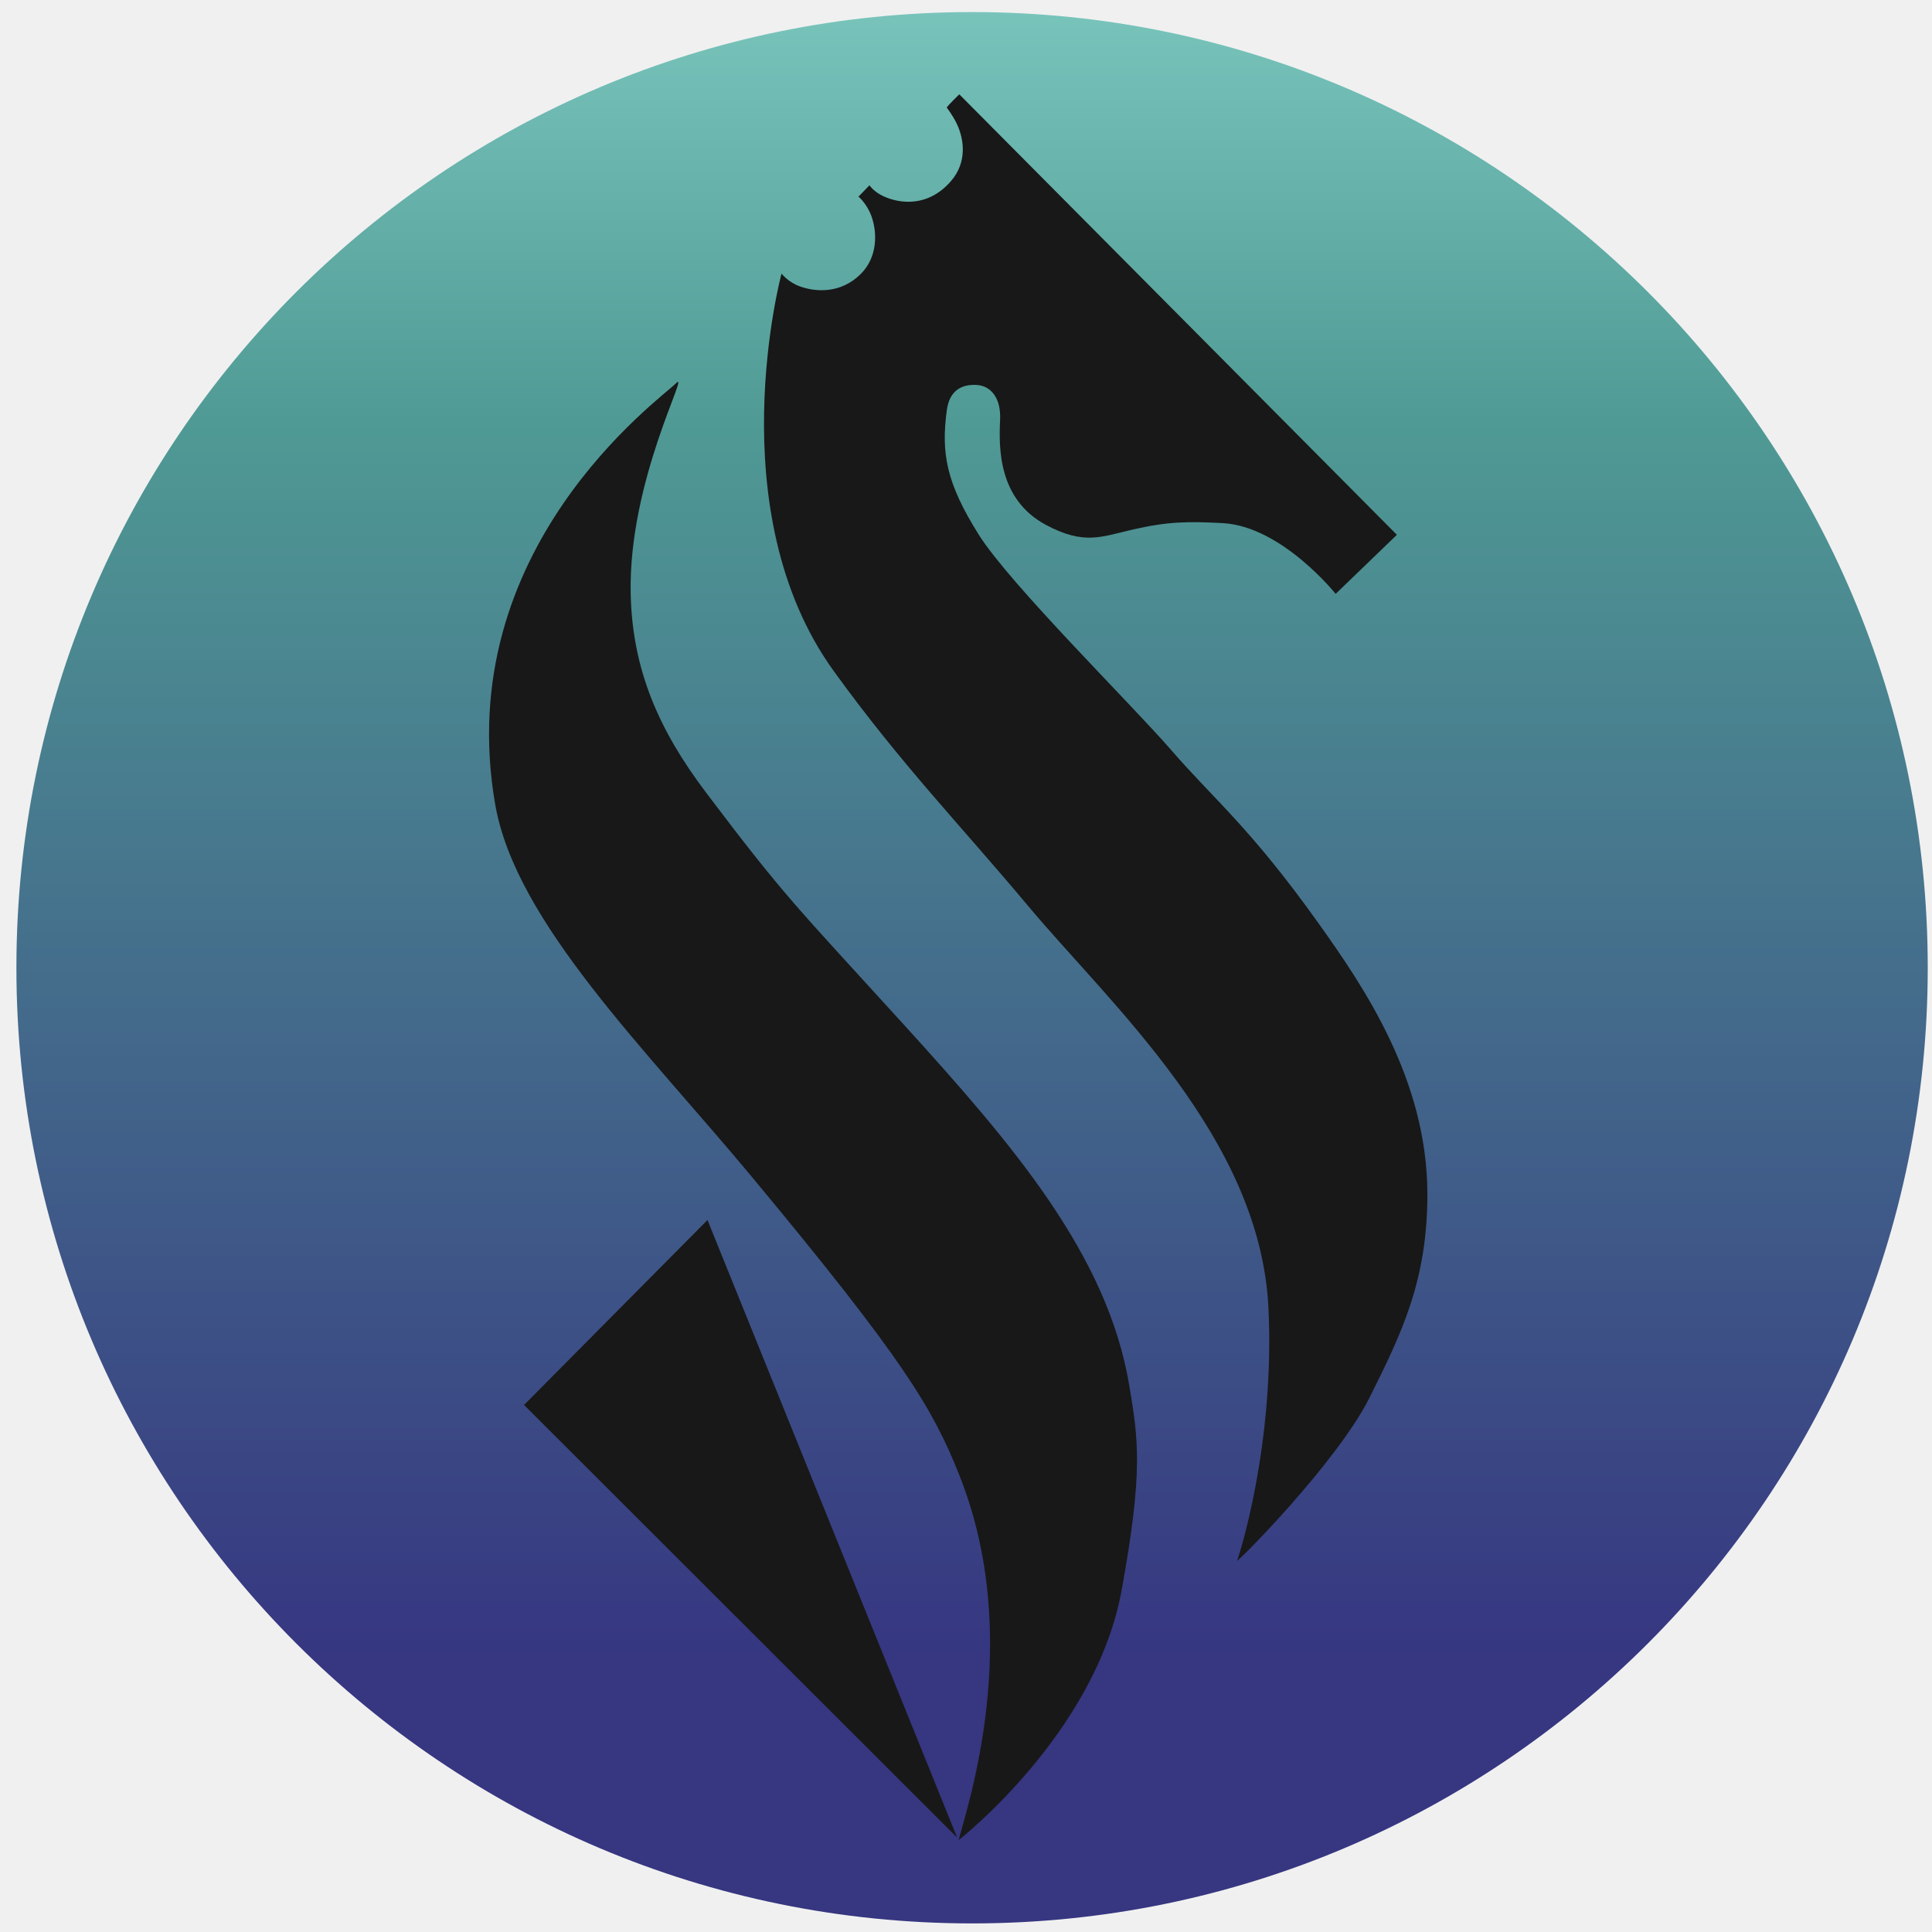
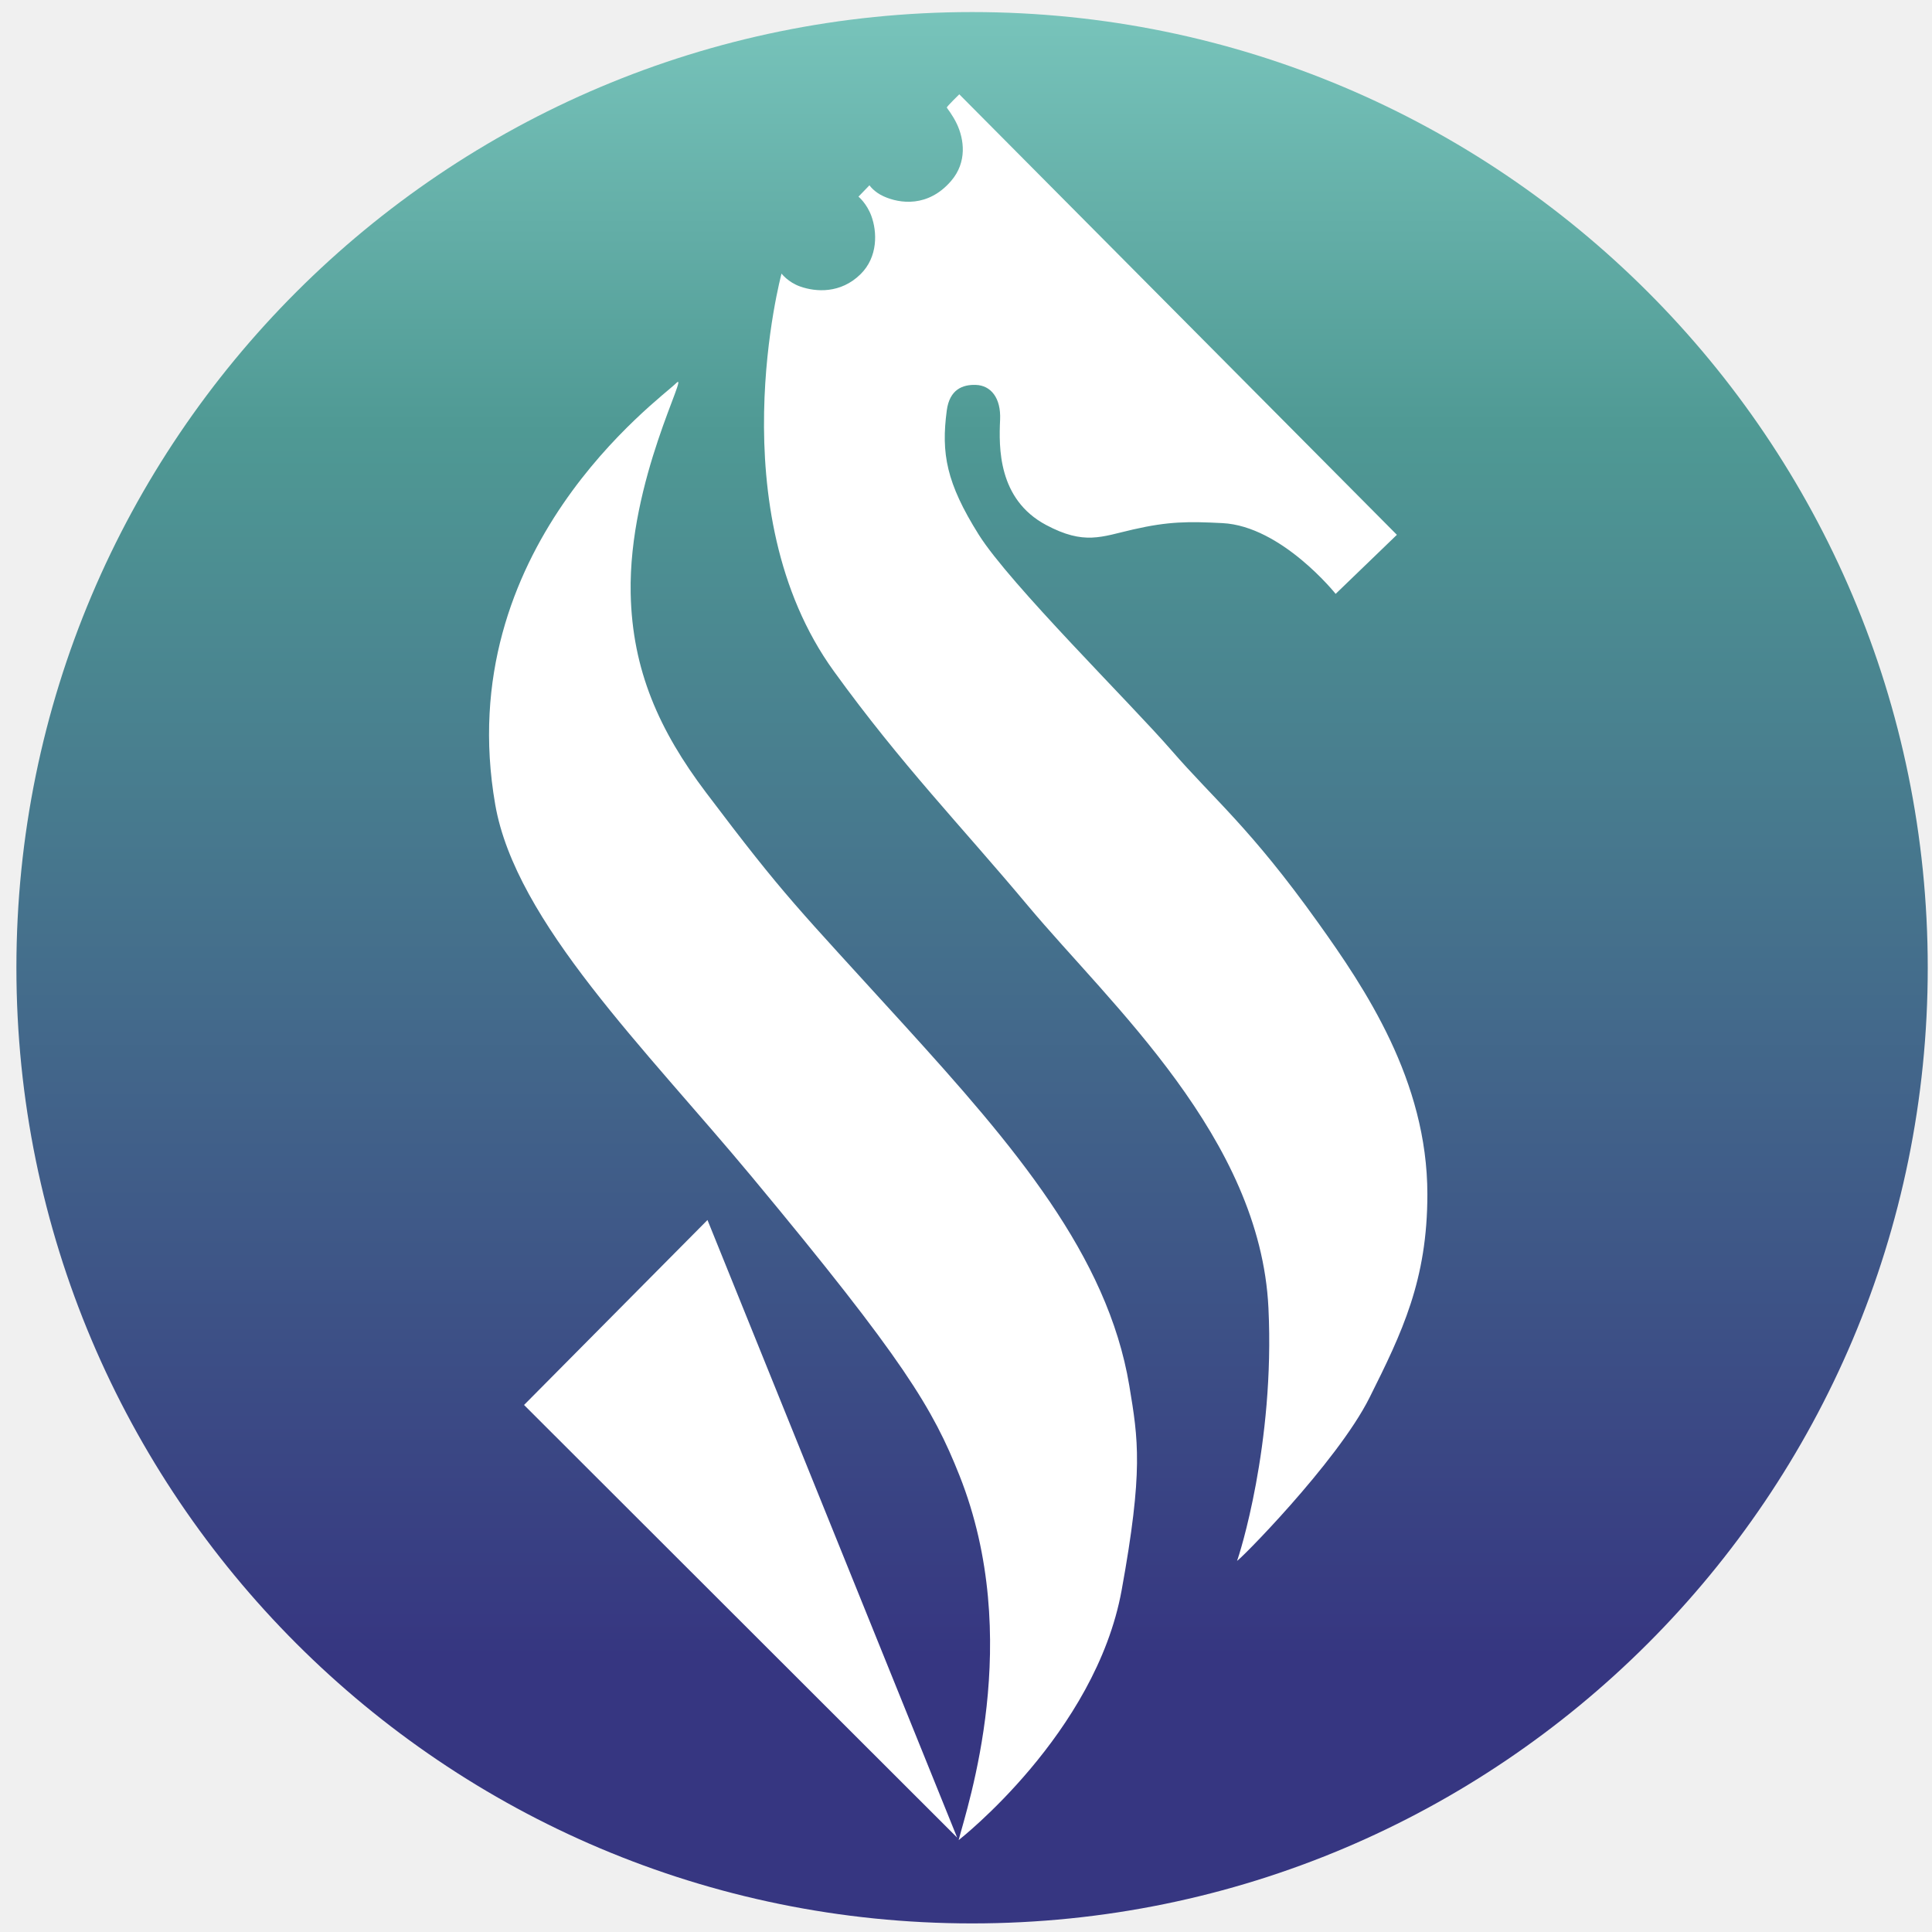
<svg xmlns="http://www.w3.org/2000/svg" width="100%" height="100%" viewBox="0 0 114 114" fill="none">
  <path fill-rule="evenodd" clip-rule="evenodd" d="M57.358 113.493C88.502 113.493 113.749 88.246 113.749 57.102C113.749 25.959 88.502 0.712 57.358 0.712C26.215 0.712 0.968 25.959 0.968 57.102C0.968 88.246 26.215 113.493 57.358 113.493Z" fill="url(#paint0_linear_0_3067)" />
-   <path fill-rule="evenodd" clip-rule="evenodd" d="M56.477 108.428L30.922 82.902L41.746 71.988L56.477 108.428Z" fill="#181818" />
-   <path fill-rule="evenodd" clip-rule="evenodd" d="M39.898 22.608C38.936 23.57 26.598 32.388 29.222 47.477C30.428 54.408 38.079 61.879 44.386 69.468C53.356 80.262 55.055 83.134 56.616 87.067C60.442 96.703 57.074 106.579 56.567 108.577C56.567 108.577 64.646 102.286 66.184 93.831C67.466 86.779 67.168 84.957 66.635 81.758C65.353 74.066 59.83 67.609 53.361 60.493C46.95 53.441 46.373 53.006 41.657 46.761C38.899 43.108 37.305 39.545 37.214 35.012C37.08 28.333 40.747 21.758 39.898 22.608H39.898Z" fill="#181818" />
-   <path fill-rule="evenodd" clip-rule="evenodd" d="M46.115 16.143C46.115 16.143 46.497 16.651 47.211 16.904C48.154 17.239 49.601 17.327 50.767 16.189C51.82 15.161 51.757 13.671 51.416 12.744C51.141 11.997 50.655 11.604 50.655 11.604L51.304 10.933C51.304 10.933 51.561 11.322 52.131 11.581C53.098 12.023 54.761 12.244 56.112 10.688C57.095 9.554 56.872 8.195 56.47 7.332C56.213 6.781 55.869 6.371 55.866 6.348C55.859 6.289 56.604 5.565 56.604 5.565L82.425 31.557L78.812 35.042C78.812 35.042 75.622 31.046 72.133 30.867C70.115 30.764 68.948 30.764 66.861 31.242C64.986 31.67 63.986 32.18 61.724 30.976C58.879 29.461 58.938 26.389 59.012 24.769C59.072 23.472 58.46 22.741 57.581 22.712C56.805 22.685 56.032 22.976 55.866 24.217C55.527 26.759 55.841 28.501 57.749 31.543C59.584 34.467 66.73 41.516 69.106 44.256C71.656 47.197 73.758 48.819 77.783 54.454C80.526 58.294 84.224 63.758 84.224 70.467C84.224 75.537 82.734 78.623 80.81 82.47C78.887 86.317 72.893 92.325 72.997 92.087C73.102 91.848 75.234 85.243 74.846 77.177C74.364 67.141 65.543 59.285 60.652 53.441C56.695 48.711 53.197 45.129 49.202 39.605C42.343 30.122 46.115 16.144 46.115 16.144V16.143Z" fill="#181818" />
+   <path fill-rule="evenodd" clip-rule="evenodd" d="M56.477 108.428L30.922 82.902L41.746 71.988L56.477 108.428Z" fill="#FFF" />
+   <path fill-rule="evenodd" clip-rule="evenodd" d="M39.898 22.608C38.936 23.57 26.598 32.388 29.222 47.477C30.428 54.408 38.079 61.879 44.386 69.468C53.356 80.262 55.055 83.134 56.616 87.067C60.442 96.703 57.074 106.579 56.567 108.577C56.567 108.577 64.646 102.286 66.184 93.831C67.466 86.779 67.168 84.957 66.635 81.758C65.353 74.066 59.83 67.609 53.361 60.493C46.95 53.441 46.373 53.006 41.657 46.761C38.899 43.108 37.305 39.545 37.214 35.012C37.08 28.333 40.747 21.758 39.898 22.608H39.898Z" fill="#FFF" />
+   <path fill-rule="evenodd" clip-rule="evenodd" d="M46.115 16.143C46.115 16.143 46.497 16.651 47.211 16.904C48.154 17.239 49.601 17.327 50.767 16.189C51.82 15.161 51.757 13.671 51.416 12.744C51.141 11.997 50.655 11.604 50.655 11.604L51.304 10.933C51.304 10.933 51.561 11.322 52.131 11.581C53.098 12.023 54.761 12.244 56.112 10.688C57.095 9.554 56.872 8.195 56.47 7.332C56.213 6.781 55.869 6.371 55.866 6.348C55.859 6.289 56.604 5.565 56.604 5.565L82.425 31.557L78.812 35.042C78.812 35.042 75.622 31.046 72.133 30.867C70.115 30.764 68.948 30.764 66.861 31.242C64.986 31.67 63.986 32.18 61.724 30.976C58.879 29.461 58.938 26.389 59.012 24.769C59.072 23.472 58.46 22.741 57.581 22.712C56.805 22.685 56.032 22.976 55.866 24.217C55.527 26.759 55.841 28.501 57.749 31.543C59.584 34.467 66.73 41.516 69.106 44.256C71.656 47.197 73.758 48.819 77.783 54.454C80.526 58.294 84.224 63.758 84.224 70.467C84.224 75.537 82.734 78.623 80.81 82.47C78.887 86.317 72.893 92.325 72.997 92.087C73.102 91.848 75.234 85.243 74.846 77.177C74.364 67.141 65.543 59.285 60.652 53.441C56.695 48.711 53.197 45.129 49.202 39.605C42.343 30.122 46.115 16.144 46.115 16.144V16.143Z" fill="#FFF" />
  <defs>
    <linearGradient id="paint0_linear_0_3067" x1="57.361" y1="0.639" x2="57.361" y2="113.614" gradientUnits="userSpaceOnUse">
      <stop stop-color="#78C4BB" />
      <stop offset="0.22" stop-color="#4F9994" />
      <stop offset="0.86" stop-color="#363681" />
    </linearGradient>
  </defs>
</svg>
